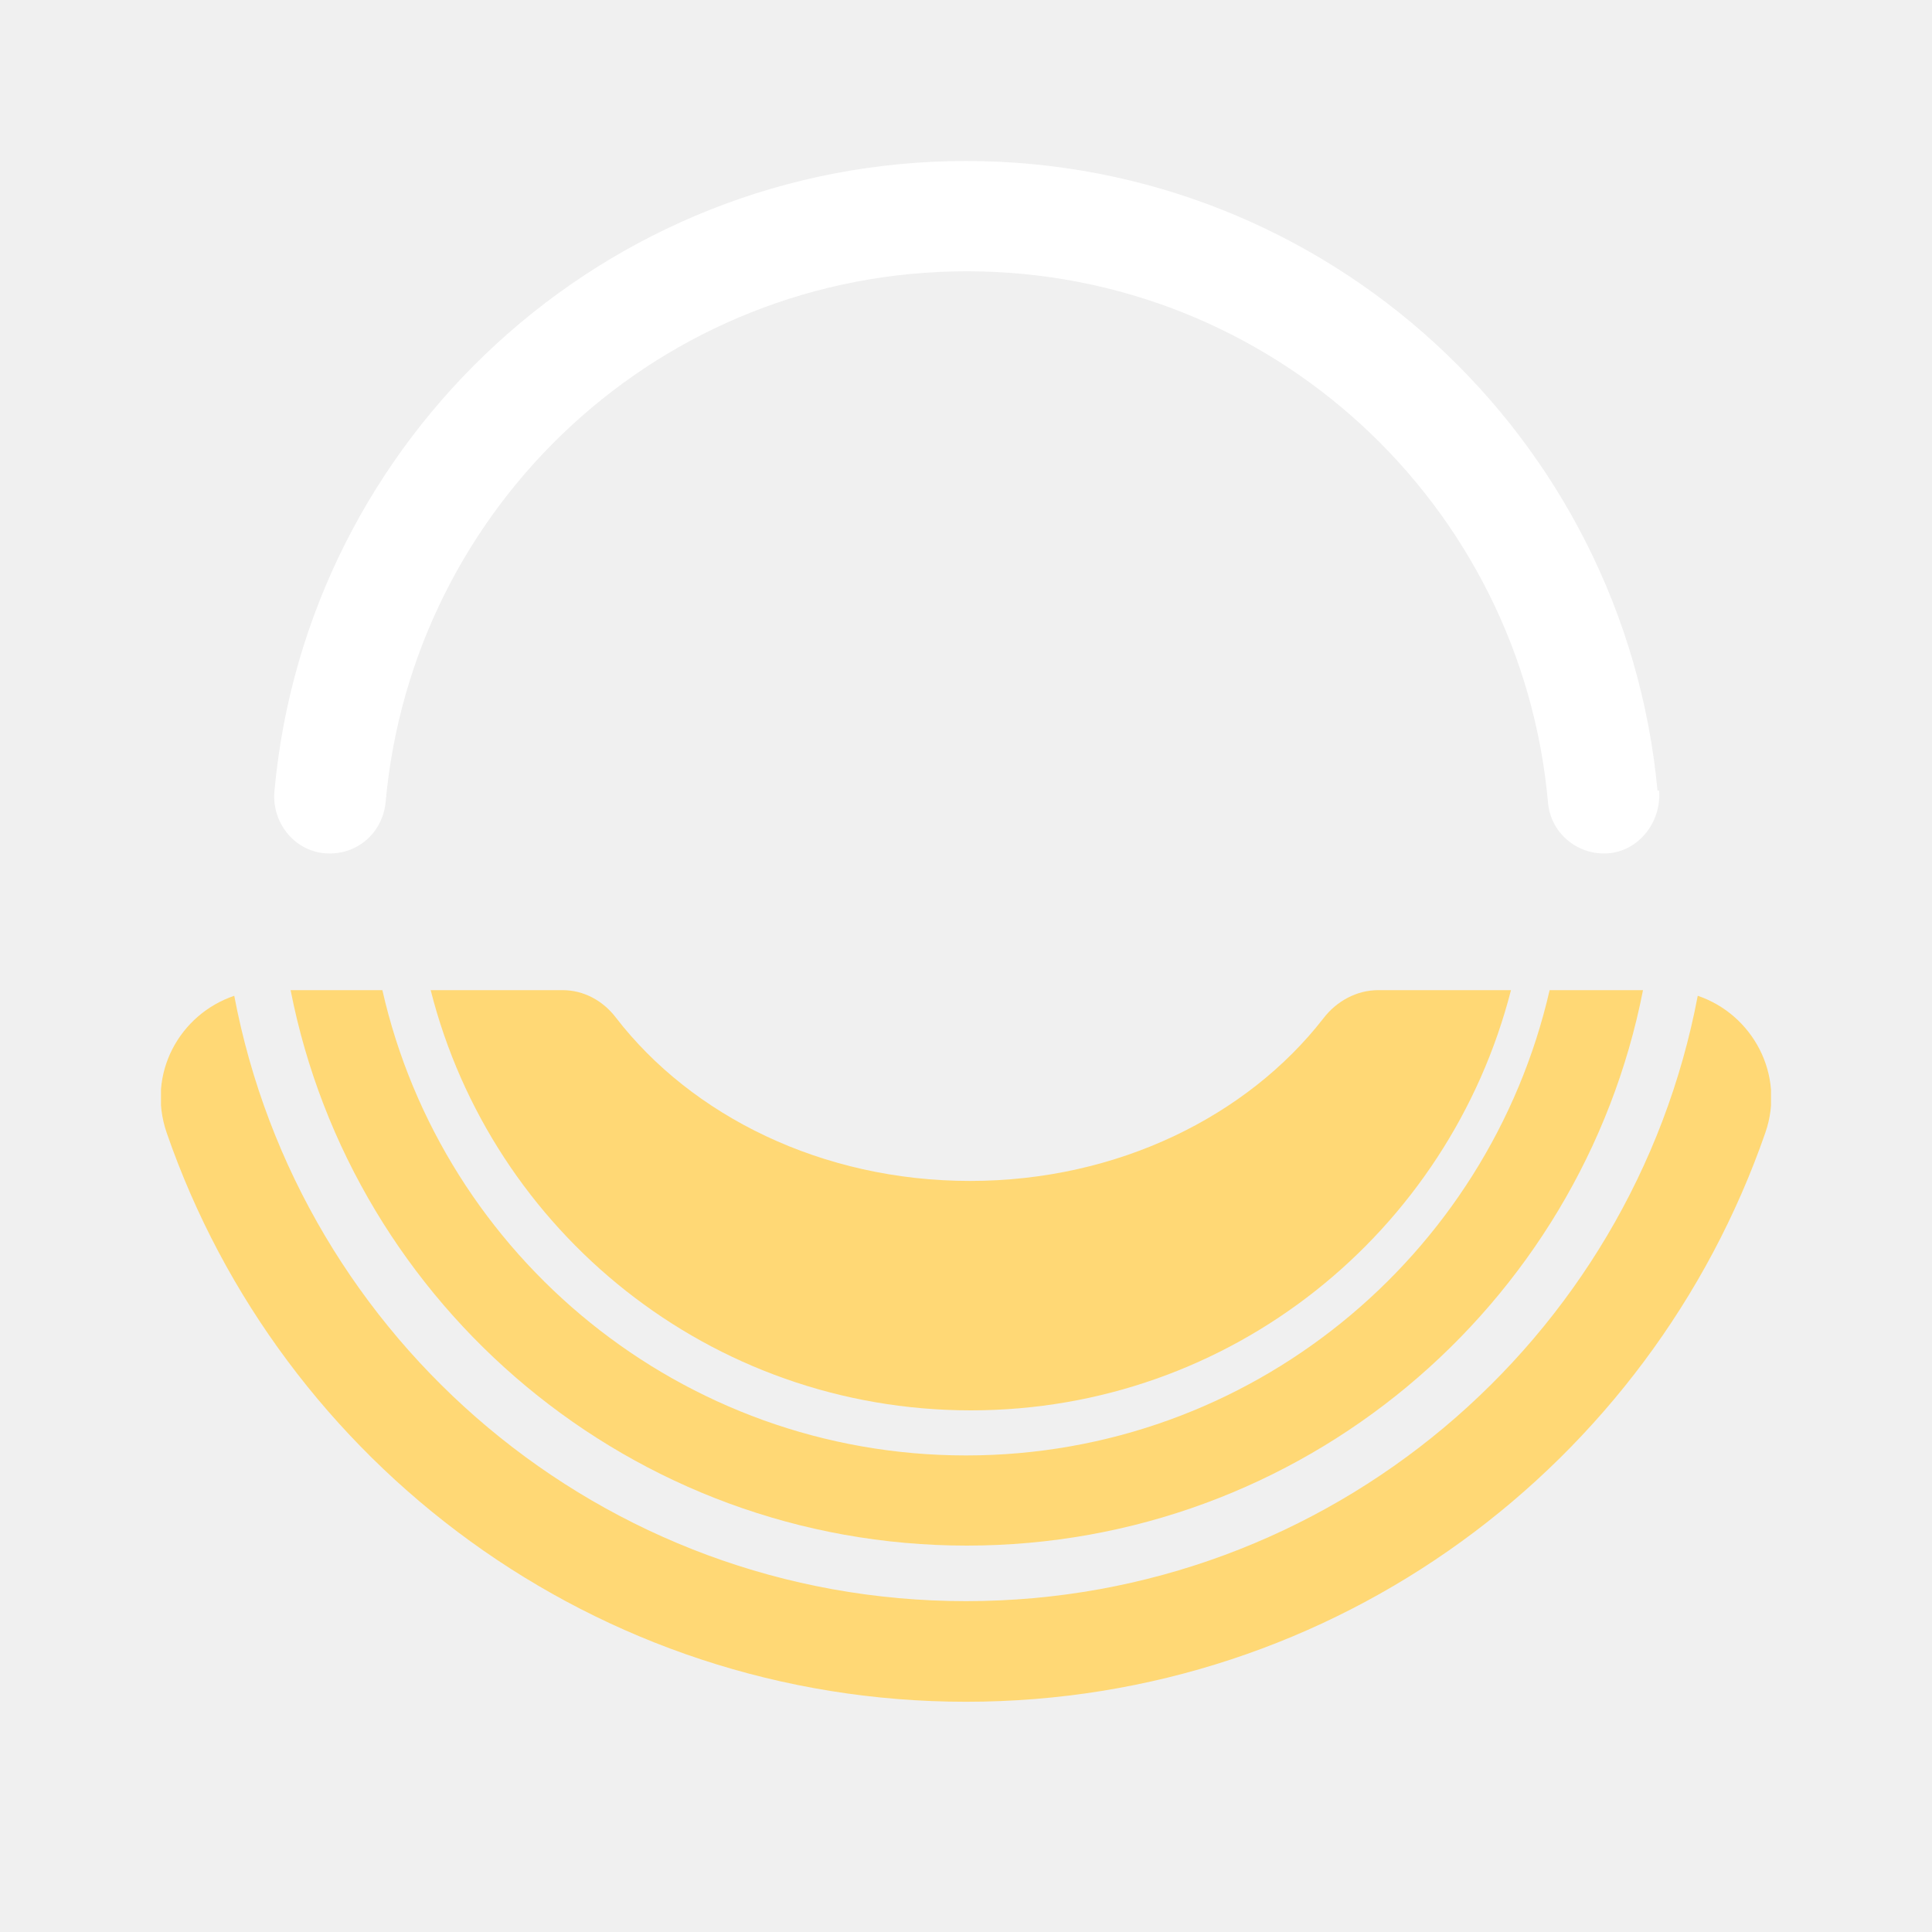
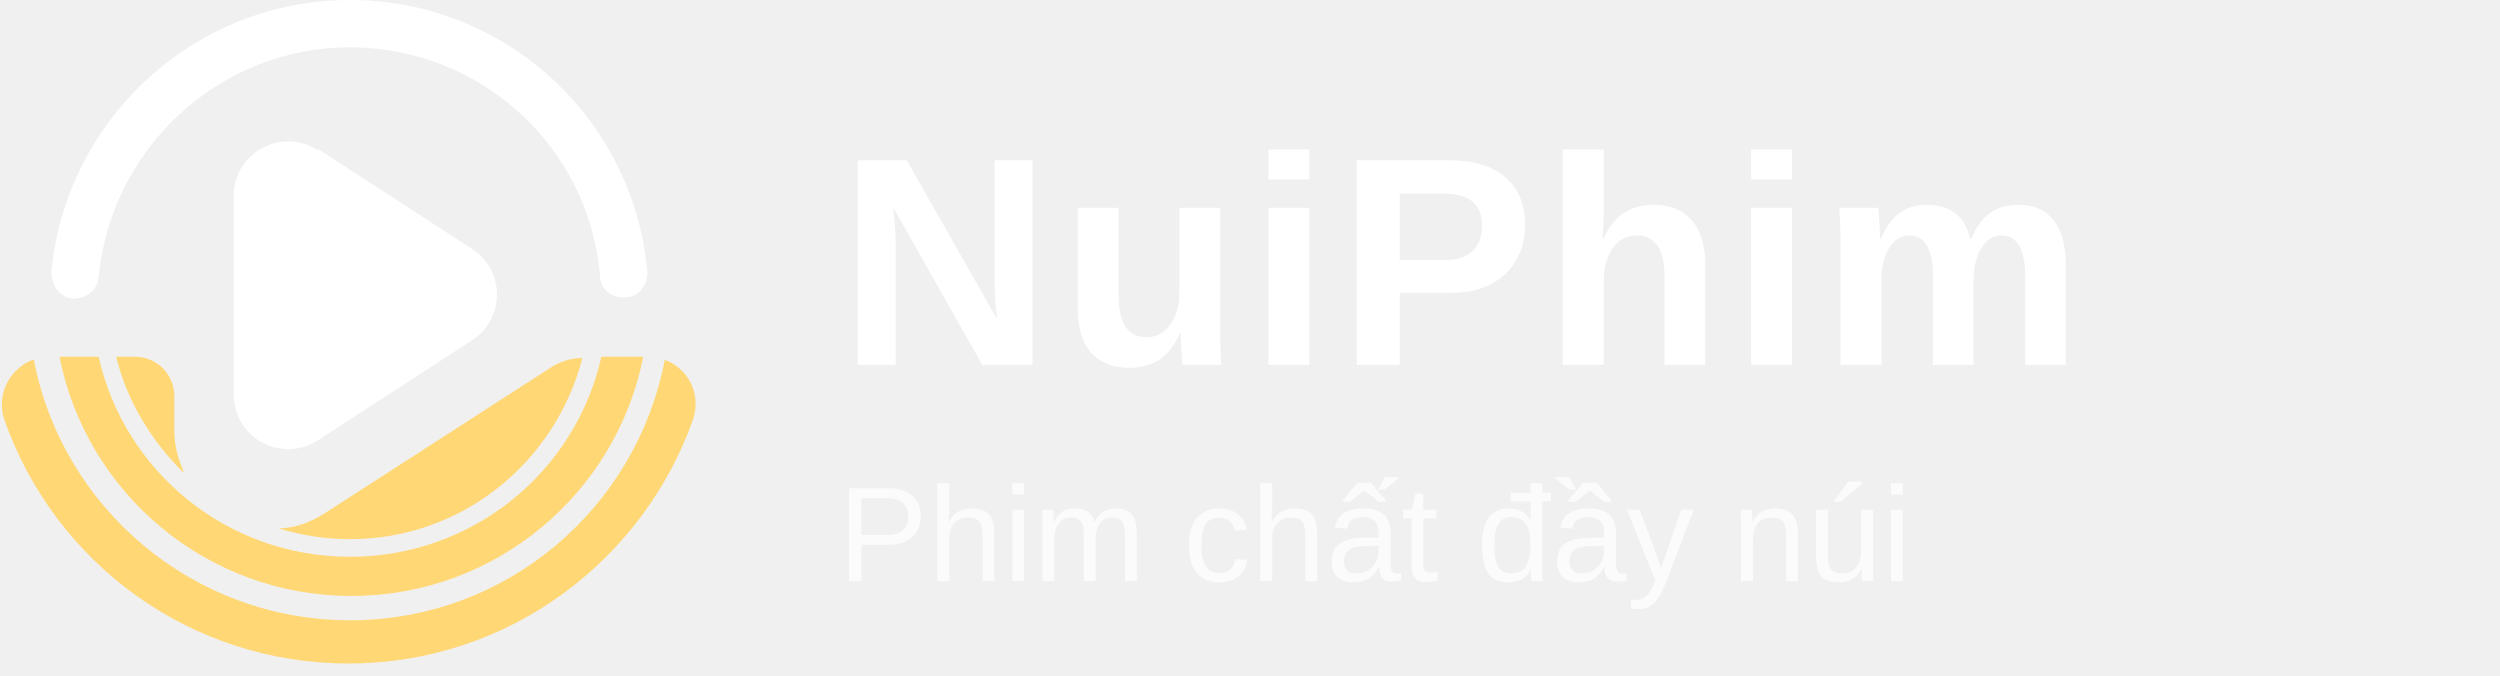
- <svg xmlns="http://www.w3.org/2000/svg" width="24" height="24" viewBox="0 0 24 24" fill="none">
-   <g clip-path="url(#clip0_353_3144)">
-     <path d="M21.09 12.37C20.28 16.65 16.52 19.89 12 19.89C7.48 19.89 3.72 16.65 2.91 12.37C2.23 12.6 1.82 13.34 2.07 14.07C3.49 18.18 7.4 21.14 12 21.14C16.6 21.14 20.5 18.19 21.93 14.07C22.18 13.35 21.77 12.6 21.09 12.37Z" fill="#FFD875" />
-     <path d="M19.25 12.3C18.49 15.61 15.53 18.08 12 18.08C8.47 18.08 5.5 15.61 4.75 12.3H3.61C4.38 16.23 7.85 19.2 12.01 19.2C16.17 19.2 19.64 16.23 20.41 12.3H19.27H19.25Z" fill="#FFD875" />
-     <path d="M20.59 9.82C20.18 5.43 16.49 2 12 2C7.51 2 3.81 5.44 3.41 9.82C3.37 10.21 3.65 10.57 4.04 10.6C4.43 10.63 4.75 10.35 4.79 9.97C5.12 6.27 8.22 3.37 12.01 3.37C15.8 3.37 18.9 6.27 19.23 9.97C19.26 10.34 19.59 10.63 19.98 10.6C20.36 10.57 20.64 10.21 20.61 9.82H20.59Z" fill="white" />
-     <path d="M17.12 12.3C16.85 12.3 16.6 12.44 16.44 12.65C15.5 13.86 13.89 14.67 12.05 14.67C10.21 14.67 8.59 13.86 7.65 12.64C7.49 12.43 7.25 12.3 6.99 12.3H5.35C6.11 15.3 8.82 17.52 12.06 17.52C15.3 17.52 18 15.3 18.77 12.3H17.14H17.12Z" fill="#FFD875" />
-   </g>
+ <svg xmlns="http://www.w3.org/2000/svg" id="Layer_1" version="1.1" viewBox="0 0 185 50">
  <defs>
-     <clipPath id="clip0_353_3144">
-       <rect width="20" height="19.14" fill="white" transform="translate(2 2)" />
+     <style>
+       .st0 { fill: none; }
+       .st1 { fill: #ffd875; }
+       .st2 { fill: #fff; }
+       .st5 { display: none; fill: #212121; stroke: #000; stroke-miterlimit: 10; }
+       .st6 { clip-path: url(#clippath); }
+     </style>
+     <clipPath id="clippath">
+       <rect class="st0" width="185" height="50" />
    </clipPath>
  </defs>
+   <g class="st6">
+     <g>
+       <path class="st2" d="M23.5,11.1c-2.7-1.7-6.2.2-6.2,3.4v14.7c0,3.2,3.5,5.1,6.2,3.4l11.4-7.4c2.5-1.6,2.5-5.2,0-6.8l-11.4-7.4h0Z" />
+       <path class="st1" d="M49.2,26.6c-2.1,11-11.7,19.3-23.3,19.3S4.6,37.6,2.5,26.6c-1.7.6-2.8,2.5-2.2,4.4,3.7,10.6,13.7,18.1,25.5,18.1s21.8-7.6,25.5-18.1c.6-1.9-.4-3.8-2.2-4.4h0Z" />
+       <path class="st1" d="M13.6,34.9c-.4-.9-.7-1.9-.7-3v-2.6c0-1.6-1.3-2.9-2.9-2.9h-1.4c.8,3.3,2.6,6.2,4.9,8.5Z" />
+       <path class="st1" d="M44.5,26.4c-1.9,8.5-9.5,14.8-18.6,14.8s-16.7-6.3-18.6-14.8h-2.9c2,10.1,10.9,17.7,21.6,17.7s19.6-7.6,21.6-17.7h-2.9Z" />
+       <path class="st1" d="M43,26.5c-.8,0-1.7.3-2.4.8l-16.6,10.7c-1.1.7-2.3,1.1-3.4,1.1,1.7.5,3.4.8,5.3.8,8.3,0,15.2-5.7,17.2-13.4Z" />
+       <path class="st2" d="M47.9,20.1C46.9,8.8,37.4,0,25.9,0S4.9,8.8,3.8,20.1c0,1,.6,1.9,1.6,2,1,0,1.8-.6,1.9-1.6C8.2,11,16.2,3.5,25.9,3.5s17.7,7.4,18.5,16.9c0,1,.9,1.7,1.9,1.6,1,0,1.7-1,1.6-2h0Z" />
+       <text x="62" y="27" font-family="Arial, Helvetica, sans-serif" font-size="22" font-weight="700" fill="#ffffff" letter-spacing="0.5">NuiPhim</text>
+       <text x="62" y="43" font-family="Arial, Helvetica, sans-serif" font-size="10" font-weight="400" fill="#ffffff" opacity="0.7">Phim chất đầy núi</text>
+     </g>
+   </g>
</svg>
